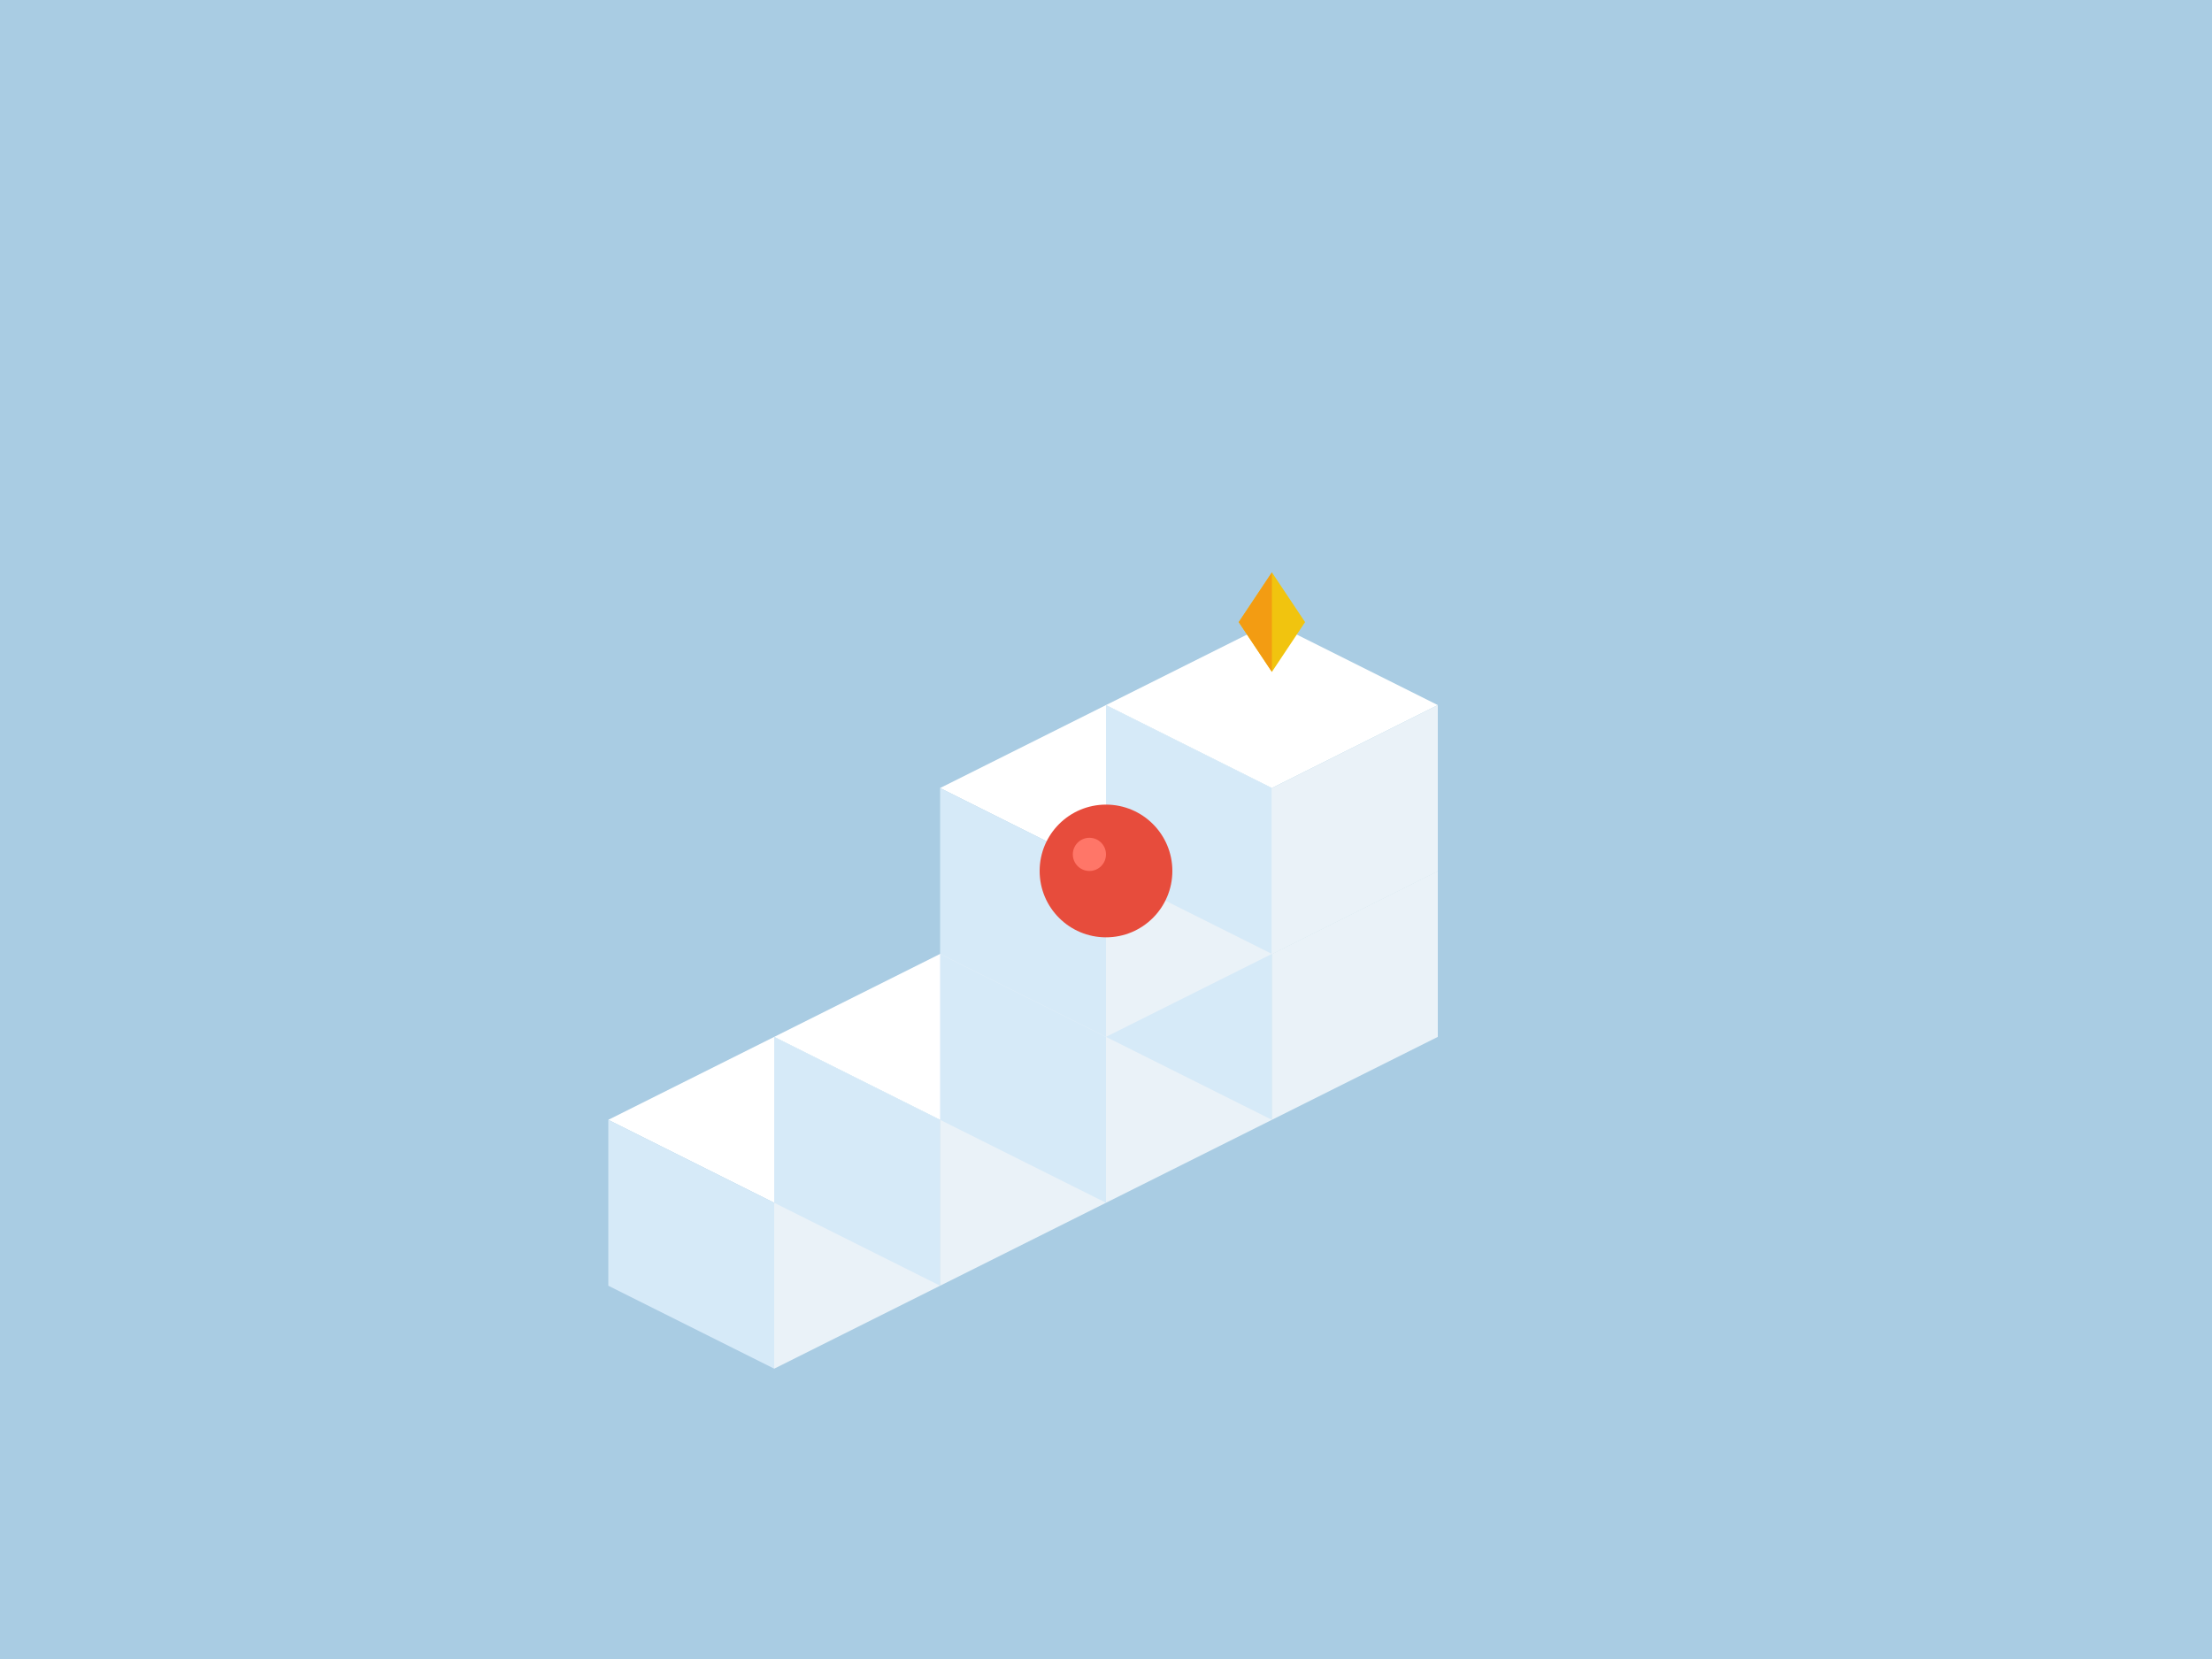
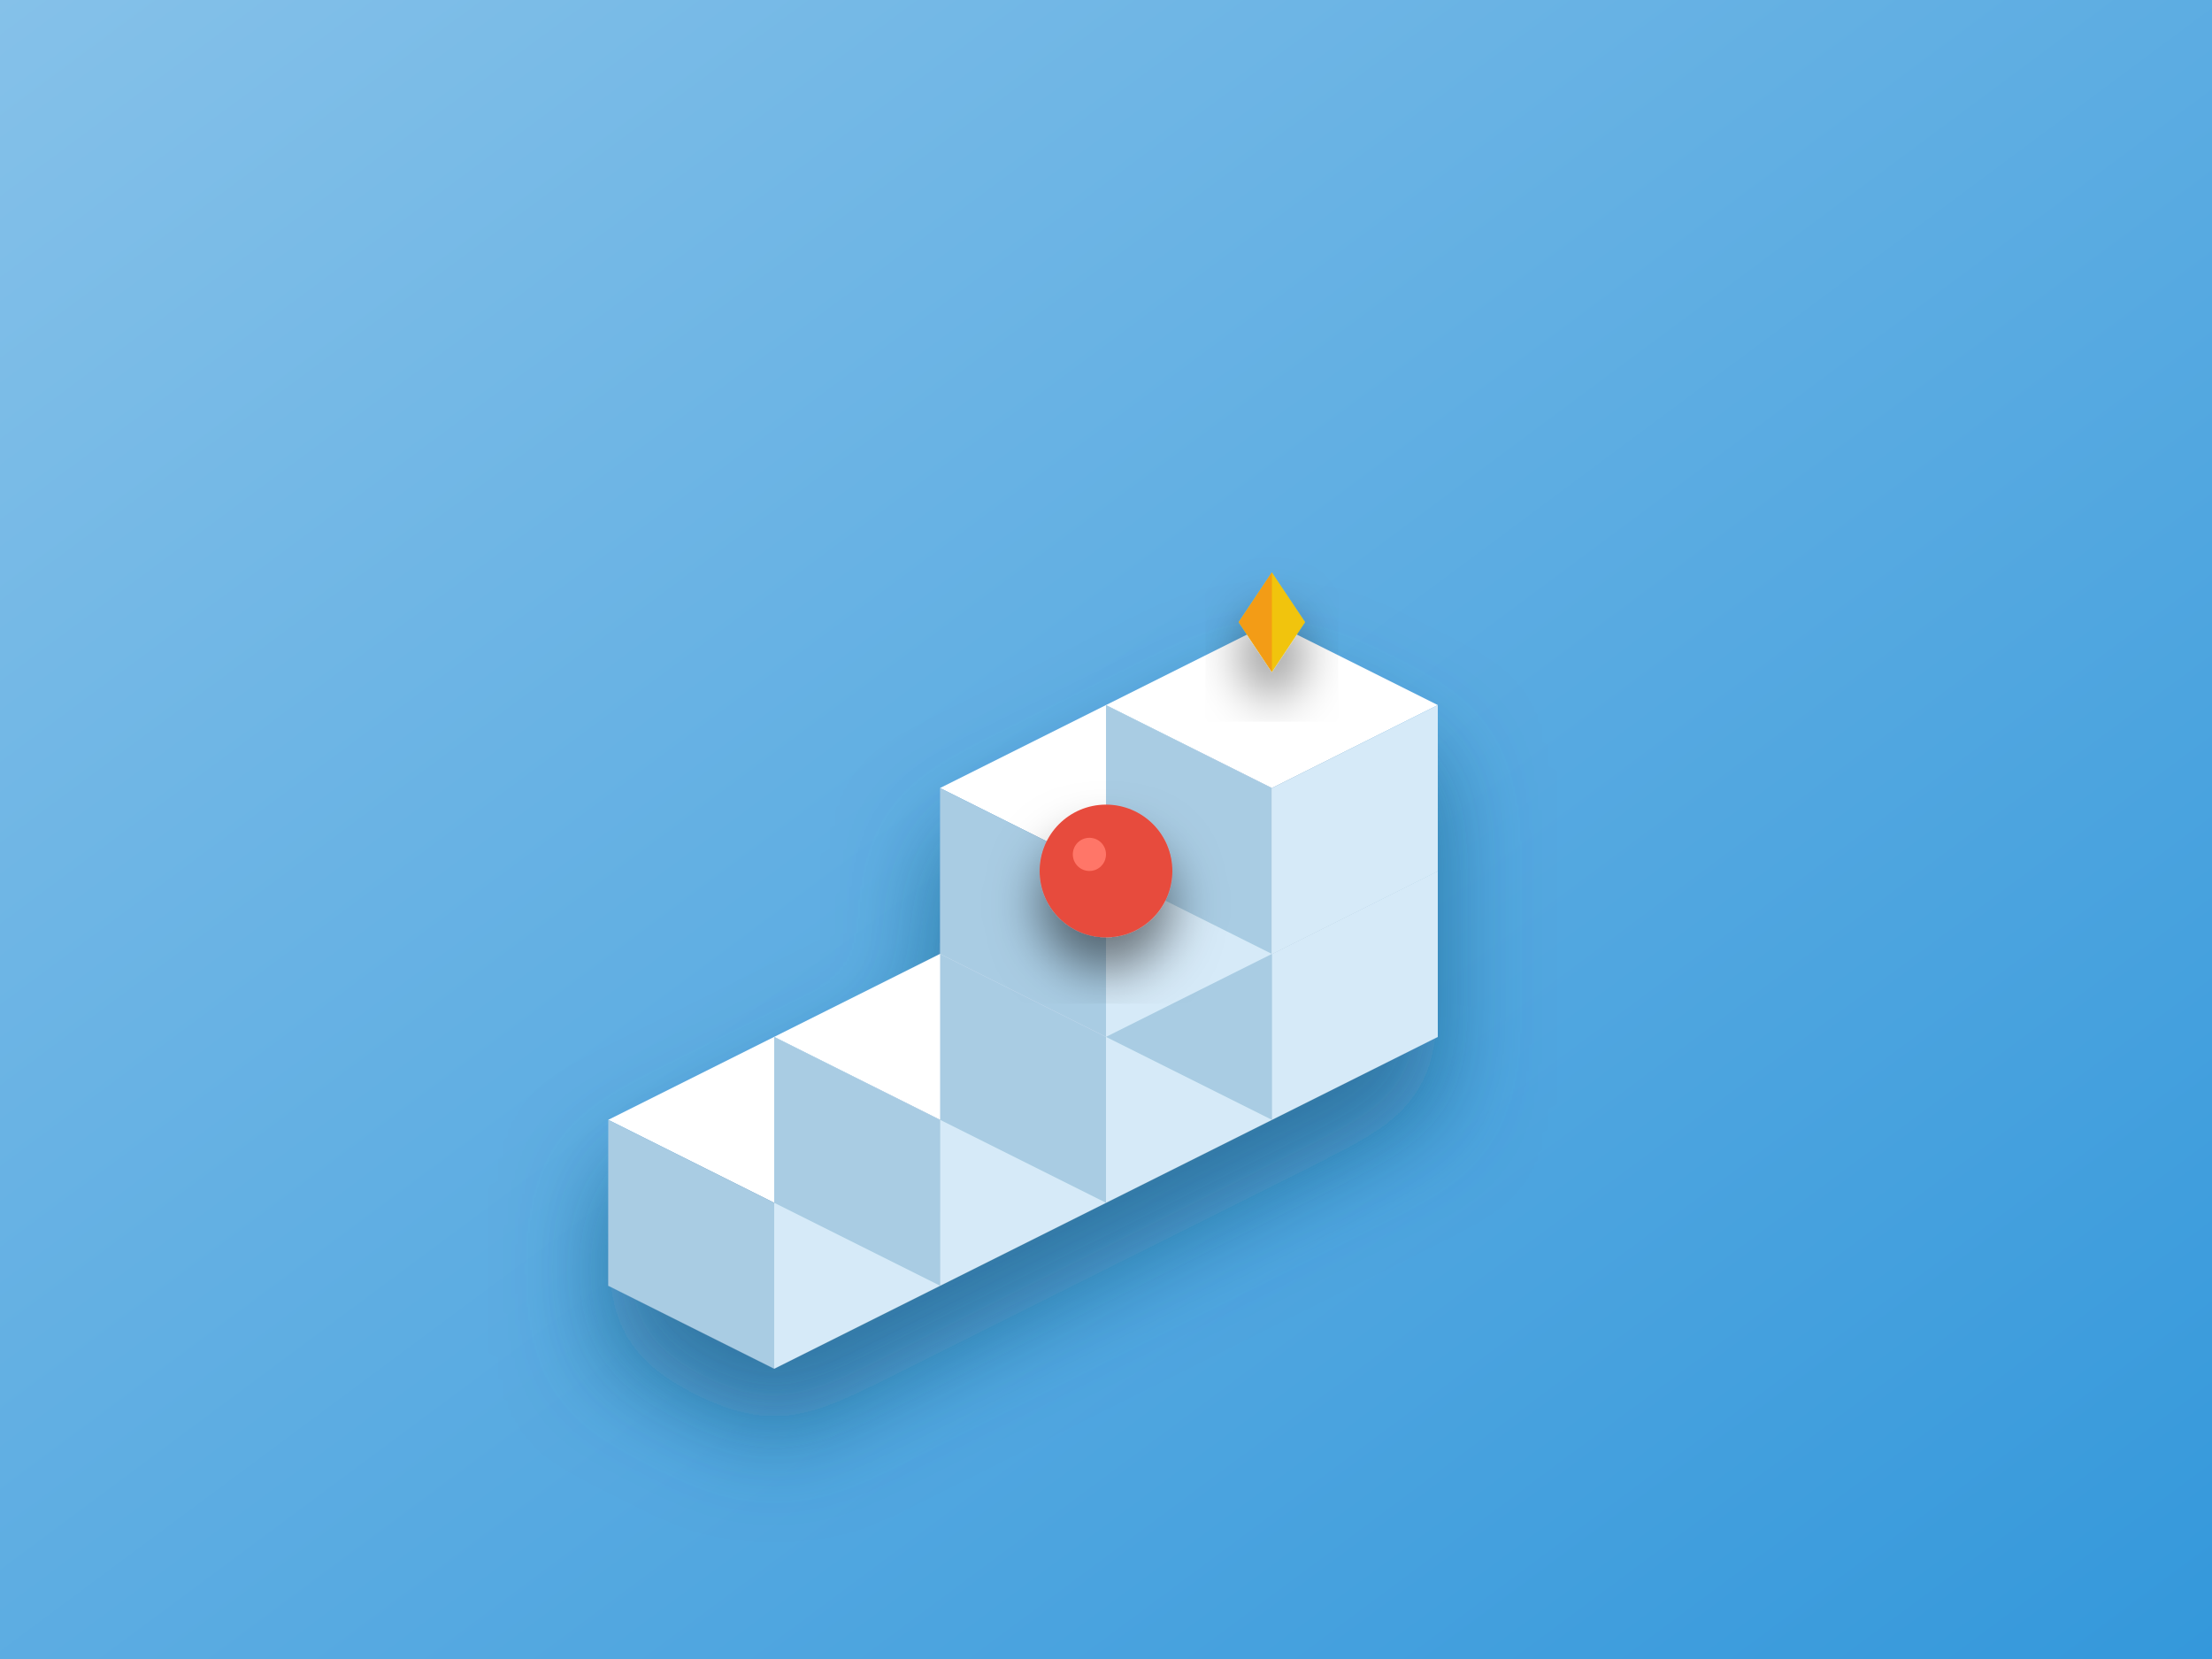
<svg xmlns="http://www.w3.org/2000/svg" viewBox="0 0 400 300" width="100%" height="100%">
-   <rect width="400" height="300" fill="#a9cce3" />
+   <defs>
+     <linearGradient id="bgGrad2" x1="0%" y1="0%" x2="100%" y2="100%">
+       <stop offset="0%" stop-color="#85c1e9" />
+       <stop offset="100%" stop-color="#3498db" />
+     </linearGradient>
+     <filter id="dropShadowPath" x="-20%" y="-20%" width="150%" height="150%">
+       <feDropShadow dx="0" dy="8" stdDeviation="6" flood-color="#1a5276" flood-opacity="0.6" />
+     </filter>
+     <filter id="dropShadowBall" x="-50%" y="-50%" width="200%" height="200%">
+       <feDropShadow dx="0" dy="4" stdDeviation="3" flood-color="#000000" flood-opacity="0.5" />
+     </filter>
+   </defs>
+   <rect width="400" height="300" fill="url(#bgGrad2)" />
  <g transform="translate(200, 180) scale(1.5)">
-     <g transform="translate(-40, 20)">
-       <polygon points="0,-15 20,-5 0,5 -20,-5" fill="#ffffff" />
-       <polygon points="-20,-5 0,5 0,25 -20,15" fill="#d6eaf8" />
-       <polygon points="0,5 20,-5 20,15 0,25" fill="#eaf2f8" />
+     <g filter="url(#dropShadowPath)">
+       <g transform="translate(-40, 20)">
+         <polygon points="0,-15 20,-5 0,5 -20,-5" fill="#ffffff" />
+         <polygon points="-20,-5 0,5 0,25 -20,15" fill="#a9cce3" />
+         <polygon points="0,5 20,-5 20,15 0,25" fill="#d6eaf8" />
+       </g>
+       <g transform="translate(-20, 10)">
+         <polygon points="0,-15 20,-5 0,5 -20,-5" fill="#ffffff" />
+         <polygon points="-20,-5 0,5 0,25 -20,15" fill="#a9cce3" />
+         <polygon points="0,5 20,-5 20,15 0,25" fill="#d6eaf8" />
+       </g>
+       <g transform="translate(0, 0)">
+         <polygon points="0,-15 20,-5 0,5 -20,-5" fill="#ffffff" />
+         <polygon points="-20,-5 0,5 0,25 -20,15" fill="#a9cce3" />
+         <polygon points="0,5 20,-5 20,15 0,25" fill="#d6eaf8" />
+       </g>
+       <g transform="translate(20, -10)">
+         <polygon points="0,-15 20,-5 0,5 -20,-5" fill="#ffffff" />
+         <polygon points="-20,-5 0,5 0,25 -20,15" fill="#a9cce3" />
+         <polygon points="0,5 20,-5 20,15 0,25" fill="#d6eaf8" />
+       </g>
+       <g transform="translate(0, -20)">
+         <polygon points="0,-15 20,-5 0,5 -20,-5" fill="#ffffff" />
+         <polygon points="-20,-5 0,5 0,25 -20,15" fill="#a9cce3" />
+         <polygon points="0,5 20,-5 20,15 0,25" fill="#d6eaf8" />
+       </g>
+       <g transform="translate(20, -30)">
+         <polygon points="0,-15 20,-5 0,5 -20,-5" fill="#ffffff" />
+         <polygon points="-20,-5 0,5 0,25 -20,15" fill="#a9cce3" />
+         <polygon points="0,5 20,-5 20,15 0,25" fill="#d6eaf8" />
+       </g>
    </g>
-     <g transform="translate(-20, 10)">
-       <polygon points="0,-15 20,-5 0,5 -20,-5" fill="#ffffff" />
-       <polygon points="-20,-5 0,5 0,25 -20,15" fill="#d6eaf8" />
-       <polygon points="0,5 20,-5 20,15 0,25" fill="#eaf2f8" />
-     </g>
-     <g transform="translate(0, 0)">
-       <polygon points="0,-15 20,-5 0,5 -20,-5" fill="#ffffff" />
-       <polygon points="-20,-5 0,5 0,25 -20,15" fill="#d6eaf8" />
-       <polygon points="0,5 20,-5 20,15 0,25" fill="#eaf2f8" />
-     </g>
-     <g transform="translate(20, -10)">
-       <polygon points="0,-15 20,-5 0,5 -20,-5" fill="#ffffff" />
-       <polygon points="-20,-5 0,5 0,25 -20,15" fill="#d6eaf8" />
-       <polygon points="0,5 20,-5 20,15 0,25" fill="#eaf2f8" />
-     </g>
-     <g transform="translate(0, -20)">
-       <polygon points="0,-15 20,-5 0,5 -20,-5" fill="#ffffff" />
-       <polygon points="-20,-5 0,5 0,25 -20,15" fill="#d6eaf8" />
-       <polygon points="0,5 20,-5 20,15 0,25" fill="#eaf2f8" />
-     </g>
-     <g transform="translate(20, -30)">
-       <polygon points="0,-15 20,-5 0,5 -20,-5" fill="#ffffff" />
-       <polygon points="-20,-5 0,5 0,25 -20,15" fill="#d6eaf8" />
-       <polygon points="0,5 20,-5 20,15 0,25" fill="#eaf2f8" />
-     </g>
-     <g>
+     <g filter="url(#dropShadowBall)">
      <animateTransform attributeName="transform" type="translate" values="-40,10; 0,-10; 20,-20; 0,-30;" dur="2s" repeatCount="indefinite" />
      <circle cx="0" cy="-15" r="8" fill="#e74c3c" />
      <circle cx="-2" cy="-17" r="2" fill="#ff7668" />
    </g>
-     <g transform="translate(20, -45)">
+     <g transform="translate(20, -45)" filter="url(#dropShadowBall)">
      <animateTransform attributeName="transform" type="translate" values="20,-45; 20,-48; 20,-45" dur="1s" repeatCount="indefinite" />
      <polygon points="0,-6 4,0 0,6 -4,0" fill="#f1c40f" />
      <polygon points="-4,0 0,-6 0,6" fill="#f39c12" />
    </g>
  </g>
</svg>
